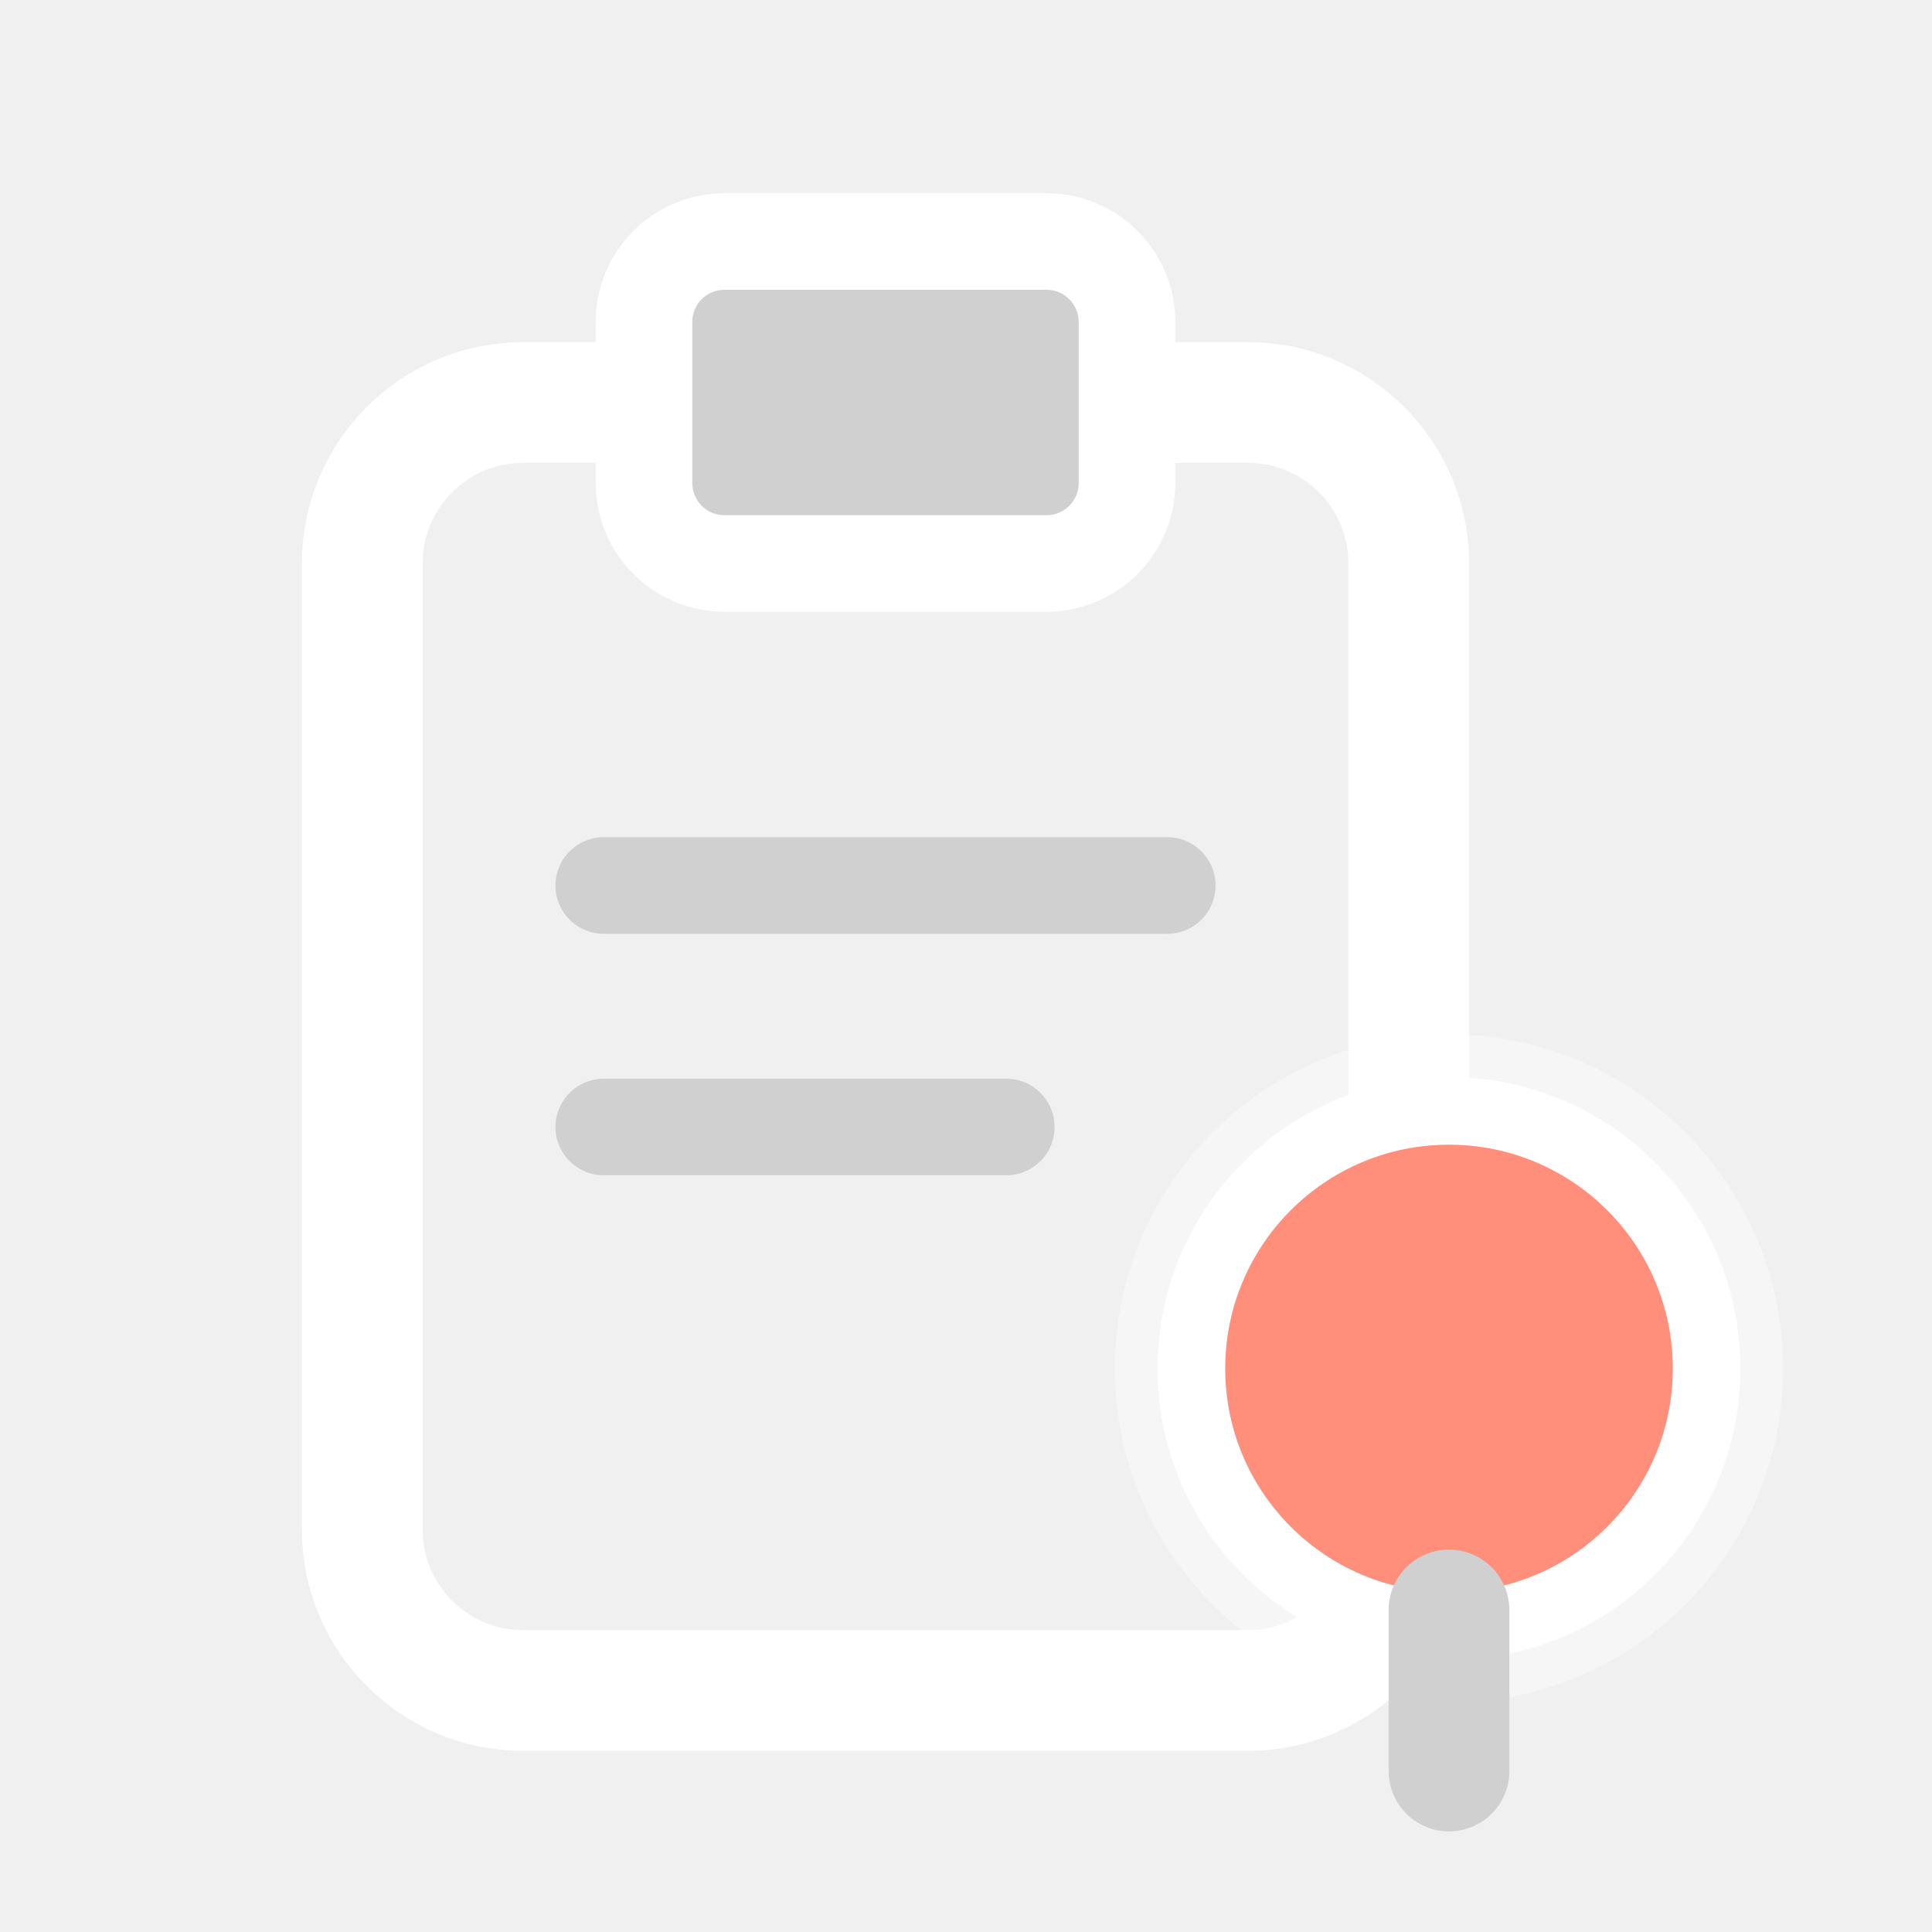
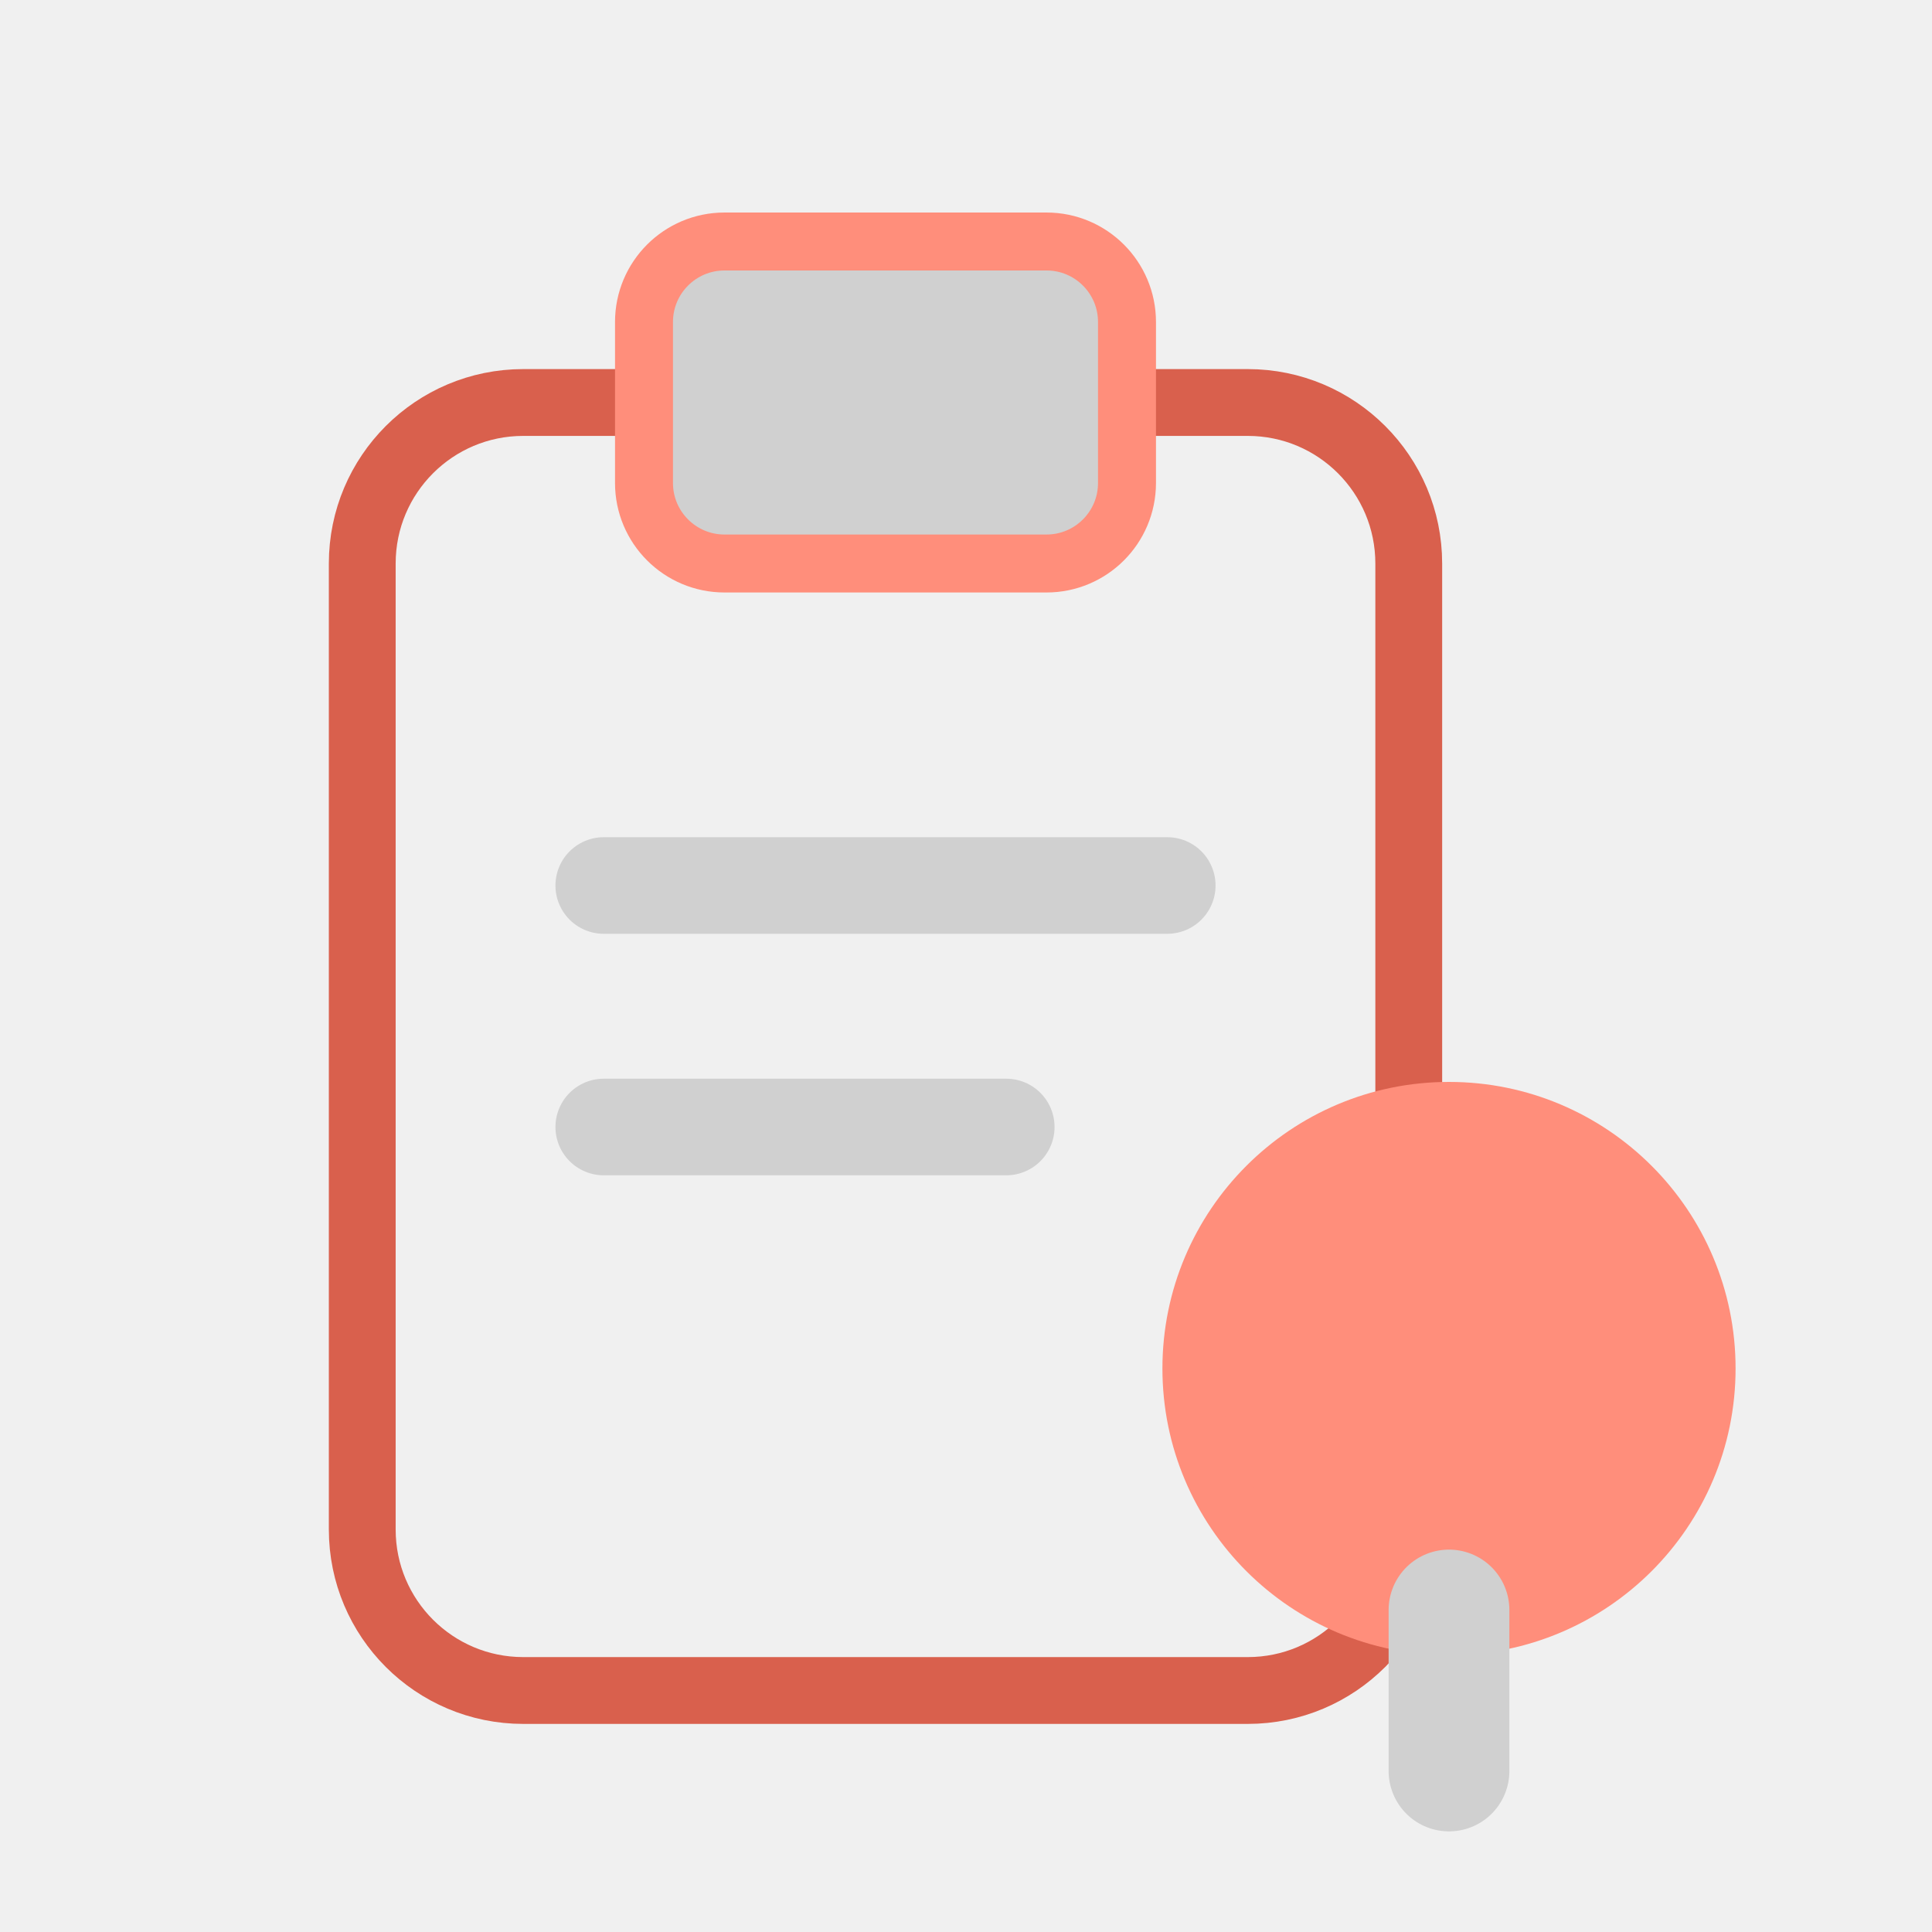
<svg xmlns="http://www.w3.org/2000/svg" viewBox="0 0 24 24" width="24" height="24">
  <g stroke-linecap="round" stroke-linejoin="round">
-     <rect x="4.5" y="5" width="13" height="16" rx="2" fill="none" stroke="#FFFFFF" stroke-width="1.5" />
-     <rect x="8" y="3" width="6" height="4" rx="1" fill="#D0D0D0" stroke="#FFFFFF" stroke-width="1.2" />
+     <rect x="4.5" y="5" width="13" height="16" rx="2" fill="none" stroke="#D9604D" stroke-width="0.83" />
+     <rect x="8" y="3" width="6" height="4" rx="1" fill="#D0D0D0" stroke="#FF8E7B" stroke-width="0.72" />
    <line x1="7.5" y1="11" x2="14.5" y2="11" fill="none" stroke="#D0D0D0" stroke-width="1.2" />
    <line x1="7.5" y1="14" x2="12.5" y2="14" fill="none" stroke="#D0D0D0" stroke-width="1.2" />
-     <circle cx="18" cy="17" r="3.2" fill="none" stroke="#FFFFFF" stroke-opacity="0.42" stroke-width="1.9" />
-     <circle cx="18" cy="17" r="3.2" fill="#FF8E7B" stroke="#FFFFFF" stroke-width="0.84" />
+     <circle cx="18" cy="17" r="3.2" fill="#FF8E7B" stroke="#FF8E7B" stroke-width="0.72" />
    <line x1="18" y1="20" x2="18" y2="22" fill="none" stroke="#D0D0D0" stroke-width="1.5" />
  </g>
</svg>
